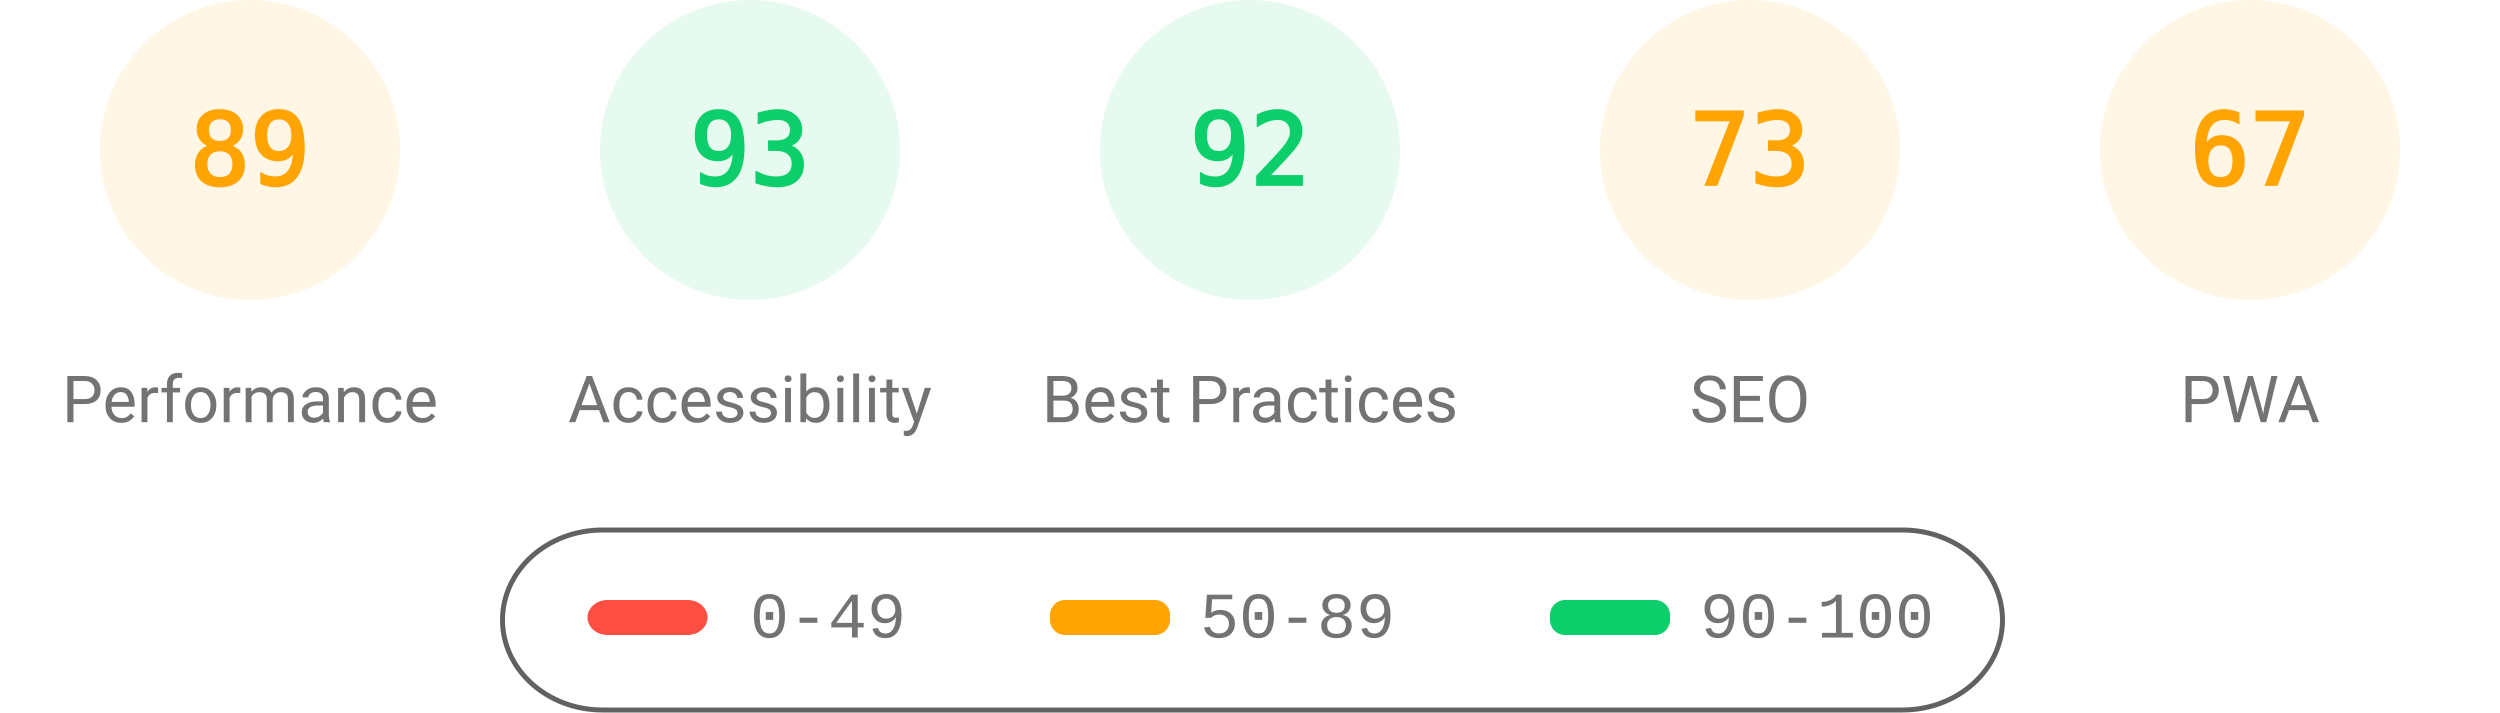
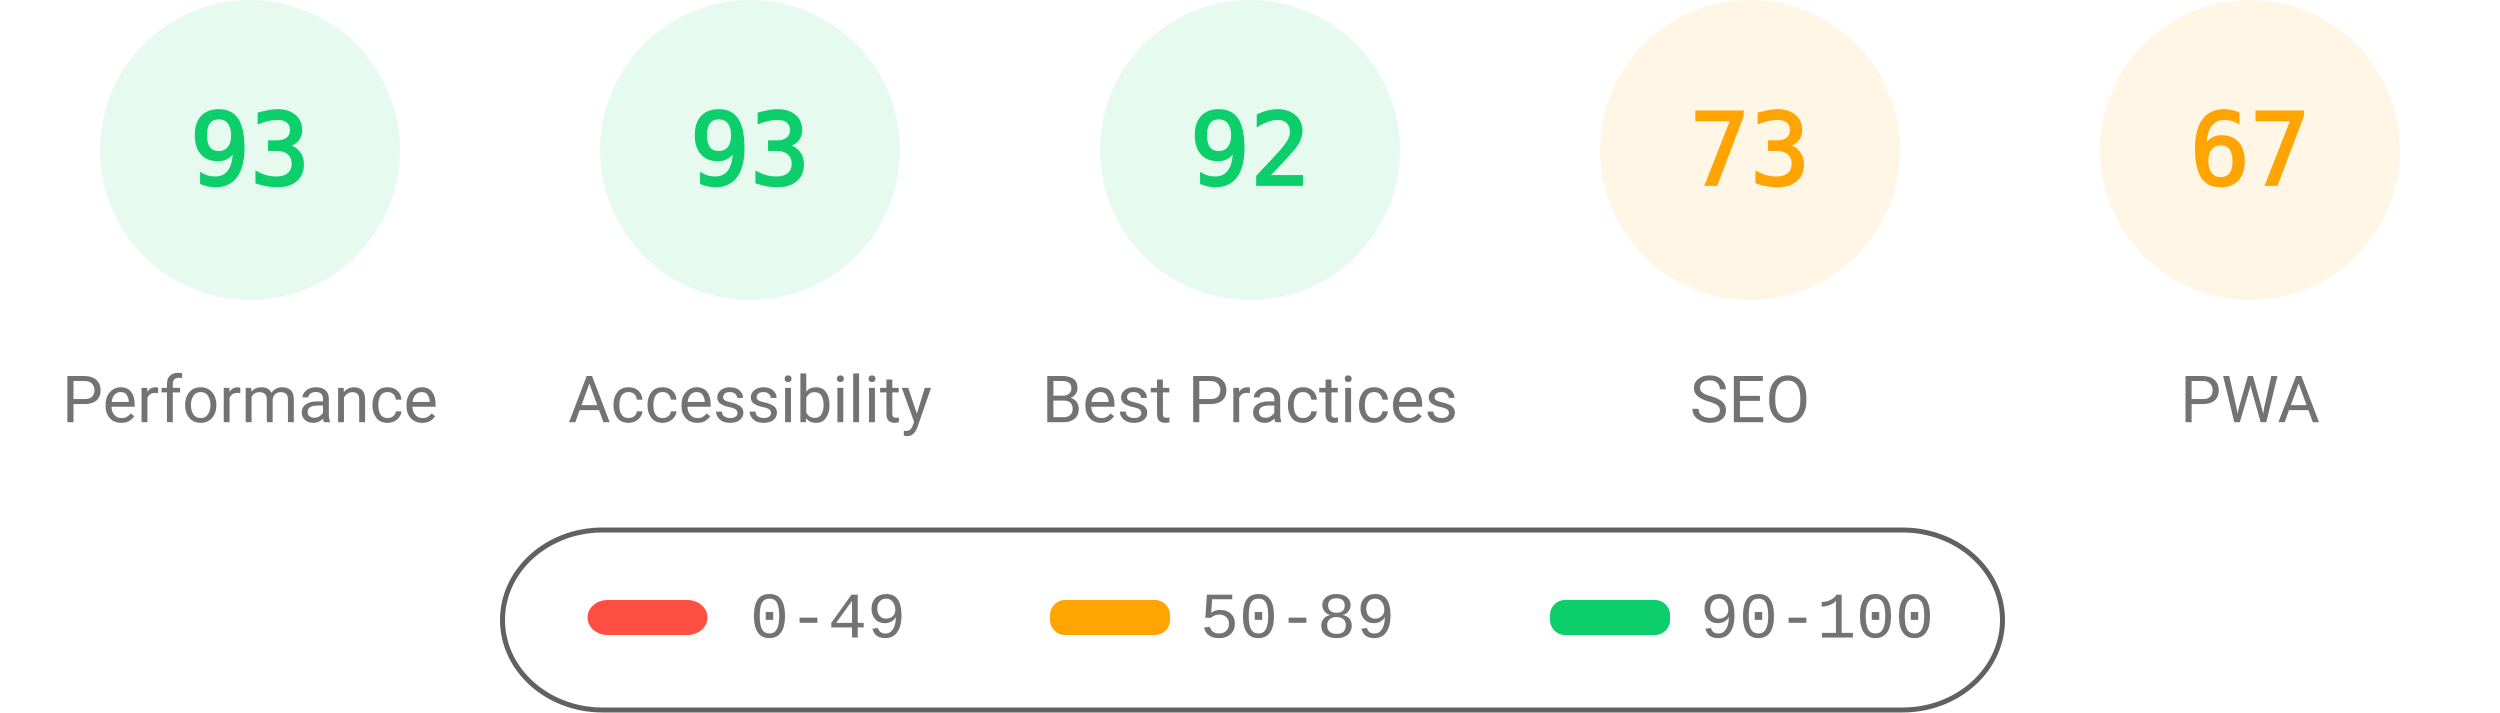
<svg xmlns="http://www.w3.org/2000/svg" fill="none" width="1000" height="285">
  <style>.gauge-base{opacity:.1}.gauge-arc{fill:none;animation-delay:250ms;stroke-linecap:round;transform:rotate(-90deg);transform-origin:100px 60px;animation:load-gauge 1s ease forwards}.guage-text{font-size:40px;font-family:monospace;text-align:center}.guage-red{color:#ff4e42;fill:#ff4e42;stroke:#ff4e42}.guage-orange{color:#ffa400;fill:#ffa400;stroke:#ffa400}.guage-green{color:#0cce6b;fill:#0cce6b;stroke:#0cce6b}.guage-undefined{color:#5c5c5c;fill:#5c5c5c;stroke:#5c5c5c}.guage-title{color:#737373;fill:#737373;stroke:none;font-size:26px;line-height:26px;font-family:Roboto,Halvetica,Arial,sans-serif}@keyframes load-gauge{from{stroke-dasharray:0 352.858}}</style>
-   <svg class="guage-div guage-perf guage-orange" viewBox="0 0 200 200" width="200" height="200">
+   <svg class="guage-div guage-perf guage-green" viewBox="0 0 200 200" width="200" height="200">
    <circle class="gauge-base" r="56" cx="100" cy="60" stroke-width="8" />
-     <circle class="gauge-arc guage-arc-1" r="56" cx="100" cy="60" stroke-width="8" style="stroke-dasharray:313.154,351.858" />
-     <text class="guage-text" x="100" y="60" alignment-baseline="central" dominant-baseline="central" text-anchor="middle">89</text>
+     <circle class="gauge-arc guage-arc-1" r="56" cx="100" cy="60" stroke-width="8" style="stroke-dasharray:327.228,351.858" />
+     <text class="guage-text" x="100" y="60" alignment-baseline="central" dominant-baseline="central" text-anchor="middle">93</text>
    <text class="guage-title" x="100" y="160" alignment-baseline="central" dominant-baseline="central" text-anchor="middle">Performance</text>
  </svg>
  <svg class="guage-div guage-acc guage-green" viewBox="0 0 200 200" width="200" height="200" x="200">
    <circle class="gauge-base" r="56" cx="100" cy="60" stroke-width="8" />
    <circle class="gauge-arc guage-arc-2" r="56" cx="100" cy="60" stroke-width="8" style="stroke-dasharray:327.228,351.858" />
    <text class="guage-text" x="100" y="60" alignment-baseline="central" dominant-baseline="central" text-anchor="middle">93</text>
    <text class="guage-title" x="100" y="160" alignment-baseline="central" dominant-baseline="central" text-anchor="middle">Accessibility</text>
  </svg>
  <svg class="guage-div guage-best guage-green" viewBox="0 0 200 200" width="200" height="200" x="400">
    <circle class="gauge-base" r="56" cx="100" cy="60" stroke-width="8" />
    <circle class="gauge-arc guage-arc-3" r="56" cx="100" cy="60" stroke-width="8" style="stroke-dasharray:323.709,351.858" />
    <text class="guage-text" x="100" y="60" alignment-baseline="central" dominant-baseline="central" text-anchor="middle">92</text>
    <text class="guage-title" x="100" y="160" alignment-baseline="central" dominant-baseline="central" text-anchor="middle">Best Practices</text>
  </svg>
  <svg class="guage-div guage-seo guage-orange" viewBox="0 0 200 200" width="200" height="200" x="600">
    <circle class="gauge-base" r="56" cx="100" cy="60" stroke-width="8" />
    <circle class="gauge-arc guage-arc-4" r="56" cx="100" cy="60" stroke-width="8" style="stroke-dasharray:256.856,351.858" />
    <text class="guage-text" x="100" y="60" alignment-baseline="central" dominant-baseline="central" text-anchor="middle">73</text>
    <text class="guage-title" x="100" y="160" alignment-baseline="central" dominant-baseline="central" text-anchor="middle">SEO</text>
  </svg>
  <svg class="guage-div guage-pwa guage-orange" viewBox="0 0 200 200" width="200" height="200" x="800">
    <circle class="gauge-base" r="56" cx="100" cy="60" stroke-width="8" />
    <circle class="gauge-arc guage-arc-4" r="56" cx="100" cy="60" stroke-width="8" style="stroke-dasharray:235.745,351.858" />
    <text class="guage-text" x="100" y="60" alignment-baseline="central" dominant-baseline="central" text-anchor="middle">67</text>
    <text class="guage-title" x="100" y="160" alignment-baseline="central" dominant-baseline="central" text-anchor="middle">PWA</text>
  </svg>
  <svg width="604" height="76" x="200" y="210">
    <path fill="none" id="canvas_background" d="M-1-1h604v80H-1z" />
    <rect fill-opacity="0" stroke="#616161" stroke-width="2" rx="40" id="svg_2" height="72" width="600" y="2" x="1" fill="#000" />
    <rect stroke="#000" rx="8" id="svg_3" height="14" width="48" y="30" x="35" stroke-opacity="null" stroke-width="0" fill="#ff4e42" />
    <rect stroke="#000" rx="6" id="svg_4" height="14" width="48" y="30" x="220" stroke-opacity="null" stroke-width="0" fill="#ffa400" />
    <rect stroke="#000" rx="6" id="svg_5" height="14" width="48" y="30" x="420" stroke-opacity="null" stroke-width="0" fill="#0cce6b" />
    <text xml:space="preserve" text-anchor="start" font-family="'Courier New', Courier, monospace" font-size="26" id="svg_6" y="45" x="100" stroke-opacity="null" stroke-width="0" stroke="#000" fill="#737373">0-49</text>
    <text xml:space="preserve" text-anchor="start" font-family="'Courier New', Courier, monospace" font-size="26" id="svg_7" y="45" x="280" stroke-opacity="null" stroke-width="0" stroke="#000" fill="#737373">50-89</text>
    <text xml:space="preserve" text-anchor="start" font-family="'Courier New', Courier, monospace" font-size="26" id="svg_8" y="45" x="480" stroke-opacity="null" stroke-width="0" stroke="#000" fill="#737373">90-100</text>
  </svg>
</svg>
